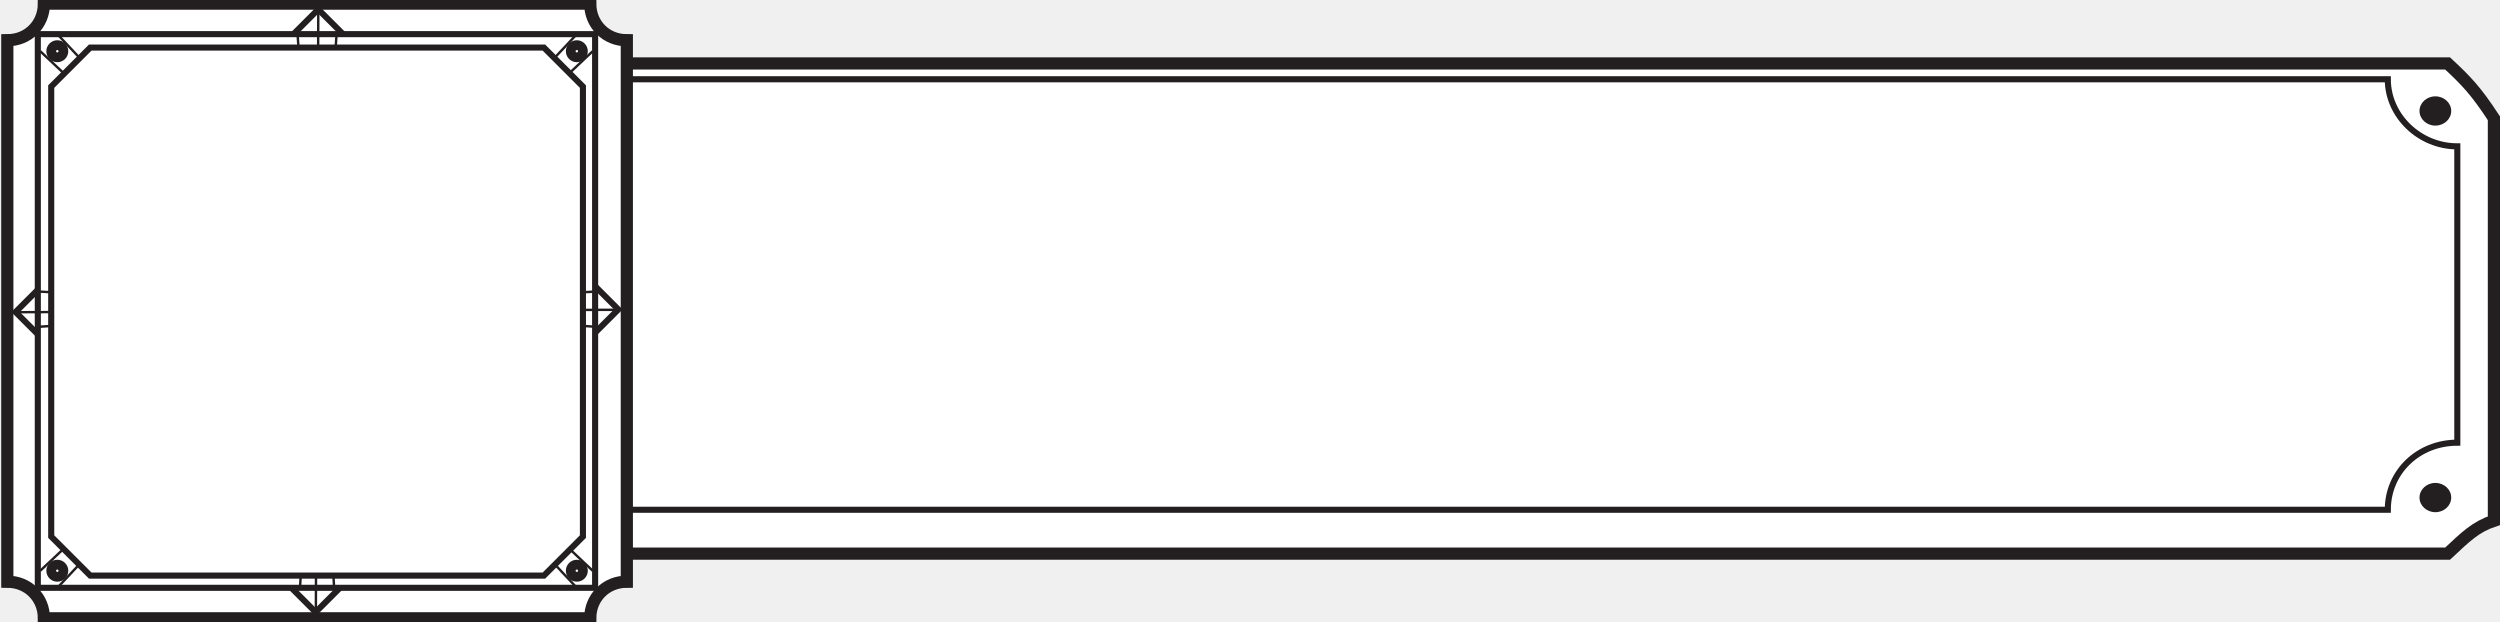
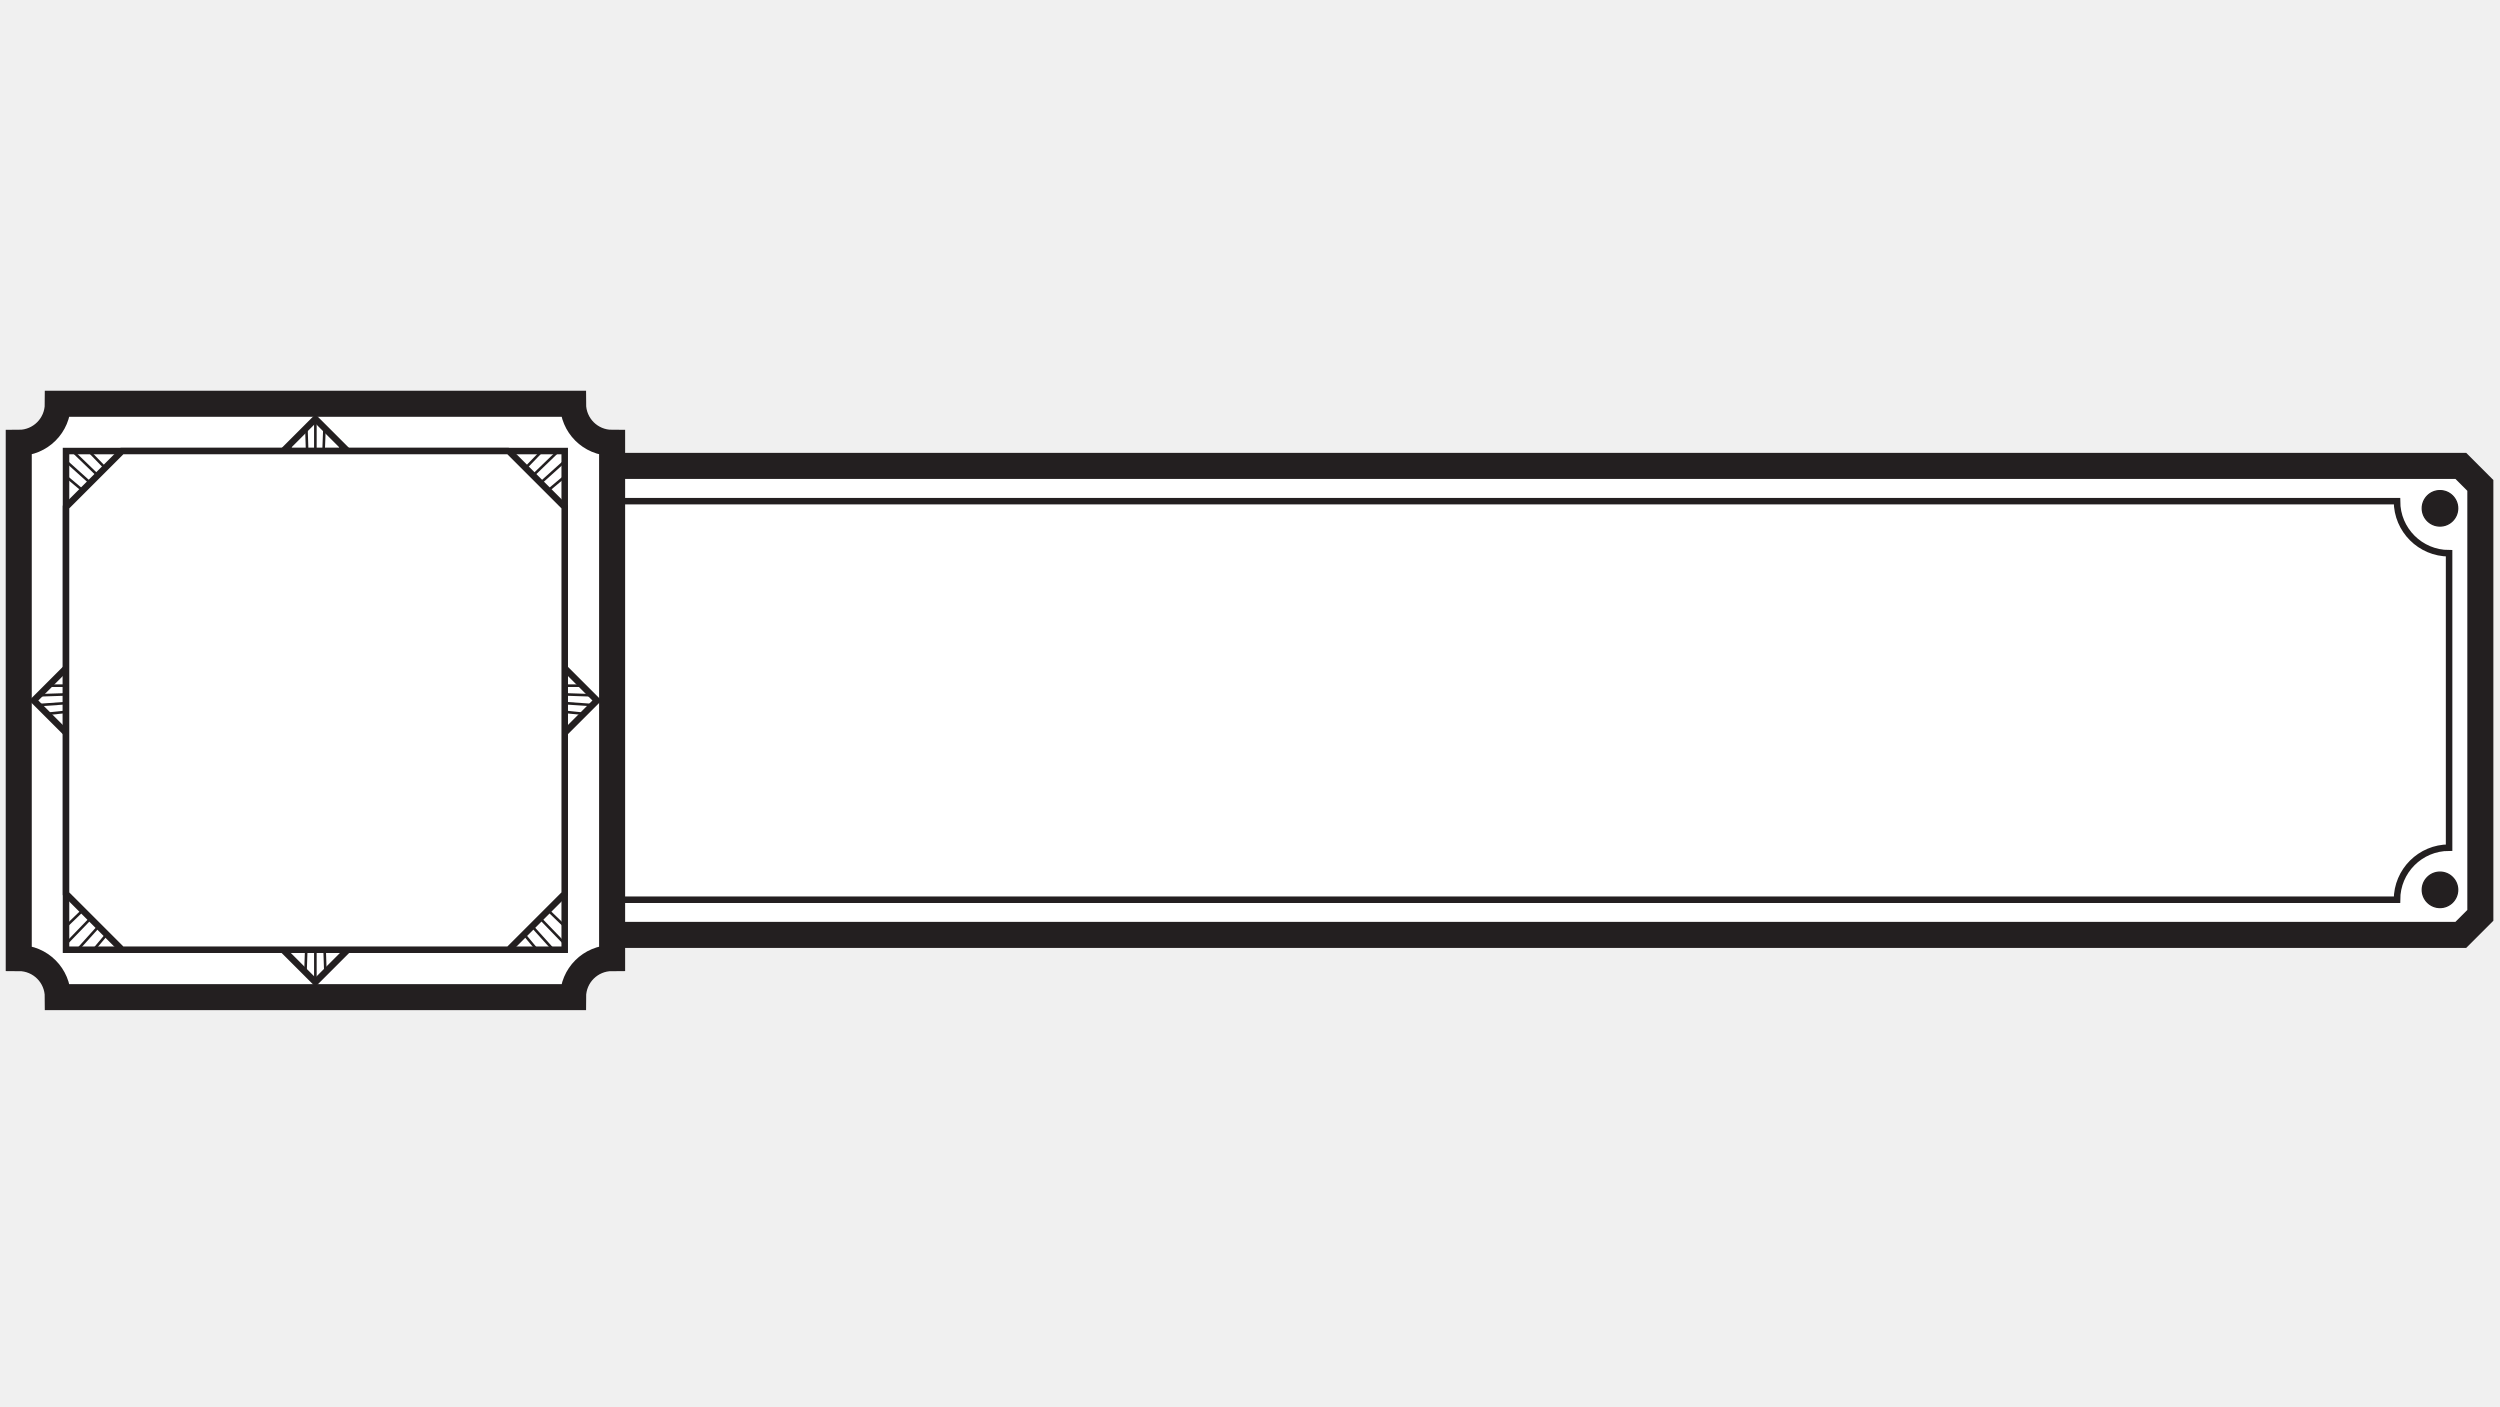
- <svg xmlns="http://www.w3.org/2000/svg" version="1.1" viewBox="0 0 205 51">
+ <svg xmlns="http://www.w3.org/2000/svg" version="1.1" viewBox="0 0 1920 1080">
  <defs>
    <style>
+       .st0 {
+         stroke-width: 5px;
+       }
+ 
+       .st0, .st1, .st2 {
+         fill: #fff;
+       }
+ 
      .st0, .st1, .st2, .st3 {
        stroke: #231f20;
        stroke-miterlimit: 10;
      }

-       .st0, .st1, .st3 {
-         fill: #fff;
+       .st1 {
+         stroke-width: 2px;
      }

      .st4 {
-         fill: #231f20;
-       }
- 
-       .st1, .st2 {
-         stroke-width: .5px;
+         opacity: .5;
+       }
+ 
+       .st5 {
+         fill: #211d1f;
      }

      .st2 {
-         fill: none;
-       }
- 
-       .st5 {
-         fill: #333;
-         opacity: .5;
-       }
- 
-       .st3 {
-         stroke-width: .2px;
+         stroke-width: 20px;
      }

      .st6 {
        display: none;
+       }
+ 
+       .st3 {
+         fill: #231f20;
      }
    </style>
  </defs>
  <g id="Layer_1" class="st6">
-     <path class="st5" d="M195.5,43.4h-7.8c4.7-2,11.5-5.6,14.8-10.5v2.7c-2.8,2.1-5.2,4.8-7,7.8ZM51,40.8h139c-1.9,1-3.9,1.8-5.9,2.6H51v-2.6ZM40.1,47.8c-1.1-1.2-2.5-2.2-4-2.9-1.5-.7-3.1-1-4.8-1h-11.6c-1.7,0-3.3.3-4.8,1-1.5.7-2.9,1.7-4,2.9h-2.1s-5.7,0-5.7-7.7V10.9c0-7.6,5.7-7.7,5.7-7.7h2.1c1.1,1.2,2.5,2.2,4,2.9,1.5.7,3.1,1,4.8,1h11.6c1.7,0,3.3-.3,4.8-1,1.5-.7,2.9-1.7,4-2.9h2.1s5.7,0,5.7,7.7v29.3c0,7.6-5.7,7.7-5.7,7.7h-2.1ZM26.7,48.7c-.1-.2-.3-.4-.5-.5-.2-.1-.4-.2-.7-.2-.2,0-.5,0-.7.2-.2.1-.4.3-.5.5-2.3-.1-4.5-.6-6.7-1.3.7-.2,1.3-.2,2-.2h11.6c.7,0,1.4,0,2,.3-2.1.8-4.4,1.2-6.7,1.3h0ZM24.4,2.3c.1.2.3.4.5.5s.4.2.7.2c.2,0,.5,0,.7-.2.2-.1.4-.3.5-.5,2.3,0,4.5.5,6.7,1.3-.7.2-1.3.3-2,.3h-11.6c-.7,0-1.4,0-2-.3,2.1-.8,4.4-1.2,6.7-1.3h0ZM184.1,7.6c2,.8,4,1.6,5.9,2.6H51v-2.5h133ZM202.5,15.4v2.7c-3.3-4.9-10.1-8.4-14.8-10.5h7.8c1.8,3,4.2,5.7,7,7.8h0ZM51,11.6h2.3v27.9h-2.3V11.6ZM192.6,39.4H54.6V11.6h137.9c4.2,2.4,8.4,5.6,9.9,9.5v9c-1.5,3.9-5.7,7.1-9.9,9.5ZM205,13.9l-.7-.3c-2.6-1.3-5.9-6.1-7-7.8l-.4-.6H51V0h-12.5l-.5.6c-.8,1-1.8,1.8-2.9,2.4-2.7-1.1-5.5-1.8-8.4-2-.1-.2-.3-.4-.5-.6-.2-.1-.5-.2-.8-.2s-.5,0-.8.2c-.2.1-.4.4-.5.6-2.9.1-5.8.8-8.4,2-1.1-.6-2.1-1.4-2.9-2.4l-.5-.6H0v51h12.5l.5-.6c.8-1,1.8-1.8,2.9-2.4,2.7,1.2,5.5,1.8,8.4,2,.1.2.3.4.5.6.2.1.5.2.7.2s.5,0,.7-.2c.2-.1.4-.3.5-.6,2.9-.2,5.8-.8,8.4-2,1.1.6,2.1,1.4,2.9,2.4l.5.6h12.5v-5.1h145.9l.4-.6c1-1.8,4.3-6.6,7-7.8l.7-.3V13.9Z" />
+     <g class="st4">
+       <path class="st5" d="M1916.2,429.9l-6.7-3.2c-24.8-11.6-55.5-56.6-65.2-73l-3.4-5.7H476.9v-48.1h-116.5l-4.5,5.6c-7.5,9.4-16.7,16.8-26.9,22.1-25.2-10.9-51.8-17-78.7-18.4-2.1-4.5-6.6-7.7-11.9-7.7s-9.8,3.2-11.9,7.7c-26.9,1.4-53.5,7.5-78.7,18.4-10.2-5.3-19.4-12.7-26.9-22.1l-4.5-5.6H0v476.9h116.5l4.5-5.6c7.5-9.4,16.7-16.8,26.9-22.1,25.2,10.9,51.6,17.1,78.8,18.5,2.1,4.4,6.6,7.5,11.8,7.5s9.7-3.1,11.8-7.5c27.3-1.4,53.7-7.6,78.8-18.5,10.2,5.3,19.4,12.7,26.9,22.1l4.5,5.6h116.5v-48.1h1364l3.4-5.7c9.7-16.4,40.4-61.3,65.2-73l6.7-3.1v-217.1ZM1800.2,668.9H510.9v-260.8h1289.3c39.3,22.2,78.8,52.2,92.7,88.5v83.8c-13.9,36.3-53.4,66.4-92.7,88.5M476.9,408.1h21.3v260.8h-21.3v-260.8ZM1892.9,444.2v25.1c-30.7-45.7-94-79.1-137.9-98h72.8c9.6,15.1,37,55.6,65.1,72.8M1720.5,371.4c13.3,4.9,33.5,13,55.7,24H476.9v-24h1243.6ZM227.6,321.8c2.3,3.7,6.2,6.2,10.9,6.2s8.6-2.5,10.9-6.2c21.1,1.1,42.1,5.2,62.2,12.4-6.2,1.5-12.6,2.4-19,2.4h-108.2c-6.5,0-12.8-.8-19-2.4,20.1-7.2,41.1-11.4,62.2-12.4M249.4,755.1c-2.4-3.6-6.3-6.2-10.9-6.2s-8.6,2.6-10.9,6.2c-21.2-1.1-42.1-5.2-62.2-12.4,6.2-1.5,12.5-2.4,19-2.4h108.2c6.5,0,12.8.8,19,2.4-20.1,7.3-41.1,11.4-62.2,12.4M374.4,747.3c-21.1-23.4-50.6-36.6-81.8-36.6h-108.2c-31.3,0-60.7,13.3-81.8,36.6h-19.7s-53.1-.6-53.1-72.1v-273.5c0-71.5,53.1-72.1,53.1-72.1h19.7c21.1,23.4,50.6,36.6,81.8,36.6h108.2c31.3,0,60.7-13.3,81.8-36.6h19.7s53.1.5,53.1,72.1v273.5c0,71.5-53.1,72.1-53.1,72.1h-19.7ZM476.9,681.6h1299.2c-22.2,10.9-42.4,19-55.6,24H476.9v-24ZM1827.8,705.5h-72.8c43.9-18.9,107.3-52.3,138-98v25.2c-28.1,17.2-55.5,57.7-65.1,72.8" />
+     </g>
  </g>
  <g id="Layer_2">
+     <path class="st2" d="M1889.9,357.8H376.4c-5.9,5.9-9.1,9.1-15,15v330.2c5.9,5.9,9.1,9.1,15,15h1513.5l15-15v-330.2c-5.9-5.9-9.1-9.1-15-15Z" />
+     <path class="st0" d="M1840.9,384.9H425.4c0,22.1-17.9,40-40,40v226.1c22.1,0,40,17.9,40,40h1415.5c0-22.1,17.9-40,40-40v-226.1c-22.1,0-40-17.9-40-40Z" />
+     <circle class="st3" cx="1873.9" cy="390.4" r="13.6" />
+     <circle class="st3" cx="1873.9" cy="683.4" r="13.6" />
+     <path class="st2" d="M440.1,310.1H44.4c0,16.6-13.4,30-30,30v395.7c16.6,0,30,13.4,30,30h395.7c0-16.6,13.4-30,30-30v-395.7c-16.6,0-30-13.4-30-30Z" />
+     <rect class="st0" x="89.3" y="385" width="305.9" height="305.9" transform="translate(451.3 -13.7) rotate(45)" />
+     <rect class="st0" x="50.7" y="346.4" width="383" height="383" />
    <g>
-       <path class="st0" d="M200.7,45.4H43.5l-3.8-3.6V8.8c1.5-1.4,2.3-2.2,3.8-3.6h157.2c1.5,1.4,2.3,2.2,3.8,4.5v33c-1.5.5-2.3,1.3-3.8,2.7Z" />
-       <path class="st1" d="M47.9,6.5h147.9c0,3,2.6,5.5,5.7,5.5v24.3c-3.2,0-5.7,2.4-5.7,5.5H47.9" />
-       <ellipse class="st4" cx="199.7" cy="9.1" rx="1.3" ry="1.2" />
-       <ellipse class="st4" cx="199.7" cy="40.8" rx="1.3" ry="1.2" />
+       <polyline class="st1" points="242.2 754.2 242.2 729.4 242.2 526.6" />
+       <polyline class="st1" points="249.9 746.5 249.3 729.4 242.2 526.6" />
+       <polyline class="st1" points="263.9 732.5 263.6 729.4 242.2 526.6" />
+       <polyline class="st1" points="270.8 729.4 270.3 726.1 242.2 526.6" />
+       <polyline class="st1" points="278 729.4 276.4 720.1 242.2 526.6" />
+       <polyline class="st1" points="285.4 729.4 282.1 714.3 242.2 526.6" />
+       <polyline class="st1" points="292.8 729.4 287.7 708.8 242.2 526.6" />
+       <polyline class="st1" points="300.4 729.4 293 703.5 242.2 526.6" />
+       <polyline class="st1" points="308.2 729.4 298.1 698.4 242.2 526.6" />
+       <polyline class="st1" points="316.1 729.4 303 693.5 242.2 526.6" />
+       <polyline class="st1" points="324.2 729.4 307.7 688.7 242.2 526.6" />
+       <polyline class="st1" points="332.6 729.4 312.4 684.1 242.2 526.6" />
+       <polyline class="st1" points="341.2 729.4 316.9 679.6 242.2 526.6" />
+       <polyline class="st1" points="350.1 729.4 321.2 675.2 242.2 526.6" />
+       <polyline class="st1" points="359.4 729.4 325.6 670.9 242.2 526.6" />
+       <polyline class="st1" points="369 729.4 329.8 666.7 242.2 526.6" />
+       <polyline class="st1" points="379.1 729.4 333.9 662.5 242.2 526.6" />
+       <polyline class="st1" points="389.6 729.4 338 658.4 242.2 526.6" />
+       <polyline class="st1" points="412.4 729.4 346.1 650.3 242.2 526.6" />
+       <polyline class="st1" points="424.9 729.4 350.1 646.4 242.2 526.6" />
+       <polyline class="st1" points="433.8 724.9 354.1 642.4 242.2 526.6" />
+       <polyline class="st1" points="433.8 711.5 358 638.4 242.2 526.6" />
+       <polyline class="st1" points="433.8 687.3 366 630.4 242.2 526.6" />
+       <polyline class="st1" points="433.8 676.2 370 626.4 242.2 526.6" />
+       <polyline class="st1" points="433.8 665.7 374.1 622.4 242.2 526.6" />
+       <polyline class="st1" points="433.8 655.8 378.2 618.3 242.2 526.6" />
+       <polyline class="st1" points="433.8 646.2 382.3 614.1 242.2 526.6" />
+       <polyline class="st1" points="433.8 637.2 386.5 609.9 242.2 526.6" />
+       <polyline class="st1" points="433.8 628.4 390.8 605.6 242.2 526.6" />
+       <polyline class="st1" points="433.8 620 395.2 601.2 242.2 526.6" />
+       <polyline class="st1" points="433.8 611.8 399.7 596.7 242.2 526.6" />
+       <polyline class="st1" points="433.8 604 404.4 592.1 242.2 526.6" />
+       <polyline class="st1" points="433.8 596.3 409.1 587.3 242.2 526.6" />
+       <polyline class="st1" points="433.8 588.8 414 582.4 242.2 526.6" />
+       <polyline class="st1" points="433.8 581.5 419.1 577.3 242.2 526.6" />
+       <polyline class="st1" points="433.8 574.3 424.4 572 242.2 526.6" />
+       <polyline class="st1" points="433.8 567.3 429.9 566.5 242.2 526.6" />
+       <polyline class="st1" points="435.7 560.7 433.8 560.4 242.2 526.6" />
+       <polyline class="st1" points="448.2 548.2 433.8 546.7 242.2 526.6" />
+       <polyline class="st1" points="455 541.5 433.8 540 242.2 526.6" />
+       <polyline class="st1" points="454.6 534 433.8 533.3 242.2 526.6" />
+       <polyline class="st1" points="447.2 526.6 433.8 526.6 242.2 526.6" />
+       <polyline class="st1" points="433.8 513.2 433.8 513.2 242.2 526.6" />
+       <polyline class="st1" points="433.8 506.5 427.7 507.1 242.2 526.6" />
+       <polyline class="st1" points="433.8 499.7 421.9 501.3 242.2 526.6" />
+       <polyline class="st1" points="433.8 492.8 416.5 495.9 242.2 526.6" />
+       <polyline class="st1" points="433.8 485.9 411.3 490.7 242.2 526.6" />
+       <polyline class="st1" points="433.8 478.8 406.3 485.7 242.2 526.6" />
+       <polyline class="st1" points="433.8 471.7 401.5 480.9 242.2 526.6" />
+       <polyline class="st1" points="433.8 464.4 396.9 476.3 242.2 526.6" />
+       <polyline class="st1" points="433.8 456.9 392.5 471.9 242.2 526.6" />
+       <polyline class="st1" points="433.8 449.2 388.2 467.6 242.2 526.6" />
+       <polyline class="st1" points="433.8 441.3 384.1 463.4 242.2 526.6" />
+       <polyline class="st1" points="433.8 433.2 380 459.4 242.2 526.6" />
+       <polyline class="st1" points="433.8 424.8 376 455.4 242.2 526.6" />
+       <polyline class="st1" points="433.8 416 372.2 451.6 242.2 526.6" />
+       <polyline class="st1" points="433.8 406.9 368.4 447.8 242.2 526.6" />
+       <polyline class="st1" points="433.8 397.4 364.6 444 242.2 526.6" />
+       <polyline class="st1" points="433.8 387.4 360.9 440.3 242.2 526.6" />
+       <polyline class="st1" points="433.8 365.9 353.7 433.1 242.2 526.6" />
+       <polyline class="st1" points="433.8 354.1 350.1 429.5 242.2 526.6" />
+       <polyline class="st1" points="428.8 346.4 346.5 425.9 242.2 526.6" />
+       <polyline class="st1" points="416.2 346.4 342.9 422.3 242.2 526.6" />
+       <polyline class="st1" points="393.4 346.4 335.8 415.1 242.2 526.6" />
+       <polyline class="st1" points="383 346.4 332.1 411.5 242.2 526.6" />
+       <polyline class="st1" points="373.2 346.4 328.5 407.9 242.2 526.6" />
+       <polyline class="st1" points="363.8 346.4 324.8 404.2 242.2 526.6" />
+       <polyline class="st1" points="354.8 346.4 321.1 400.5 242.2 526.6" />
+       <polyline class="st1" points="346.3 346.4 317.3 396.7 242.2 526.6" />
+       <polyline class="st1" points="338.1 346.4 313.4 392.8 242.2 526.6" />
+       <polyline class="st1" points="330.1 346.4 309.4 388.8 242.2 526.6" />
+       <polyline class="st1" points="322.5 346.4 305.4 384.8 242.2 526.6" />
+       <polyline class="st1" points="315 346.4 301.2 380.6 242.2 526.6" />
+       <polyline class="st1" points="307.8 346.4 296.9 376.3 242.2 526.6" />
+       <polyline class="st1" points="300.8 346.4 292.5 371.9 242.2 526.6" />
+       <polyline class="st1" points="293.9 346.4 287.9 367.3 242.2 526.6" />
+       <polyline class="st1" points="287.2 346.4 283.1 362.5 242.2 526.6" />
+       <polyline class="st1" points="280.5 346.4 278.2 357.6 242.2 526.6" />
+       <polyline class="st1" points="274 346.4 273 352.4 242.2 526.6" />
+       <polyline class="st1" points="267.6 346.4 267.5 346.9 242.2 526.6" />
+       <polyline class="st1" points="261.7 341.1 261.2 346.4 242.2 526.6" />
+       <polyline class="st1" points="249.2 328.6 248.5 346.4 242.2 526.6" />
+       <polyline class="st1" points="242.2 321.6 242.2 346.4 242.2 526.6" />
+       <polyline class="st1" points="235.3 328.6 235.9 346.4 242.2 526.6" />
+       <polyline class="st1" points="222.8 341.1 223.3 346.4 242.2 526.6" />
+       <polyline class="st1" points="216.9 346.4 217 346.9 242.2 526.6" />
+       <polyline class="st1" points="210.5 346.4 211.5 352.4 242.2 526.6" />
+       <polyline class="st1" points="203.9 346.4 206.3 357.6 242.2 526.6" />
+       <polyline class="st1" points="197.3 346.4 201.3 362.5 242.2 526.6" />
+       <polyline class="st1" points="190.6 346.4 196.6 367.3 242.2 526.6" />
+       <polyline class="st1" points="183.7 346.4 192 371.9 242.2 526.6" />
+       <polyline class="st1" points="176.7 346.4 187.6 376.3 242.2 526.6" />
+       <polyline class="st1" points="169.4 346.4 183.3 380.6 242.2 526.6" />
+       <polyline class="st1" points="162 346.4 179.1 384.8 242.2 526.6" />
+       <polyline class="st1" points="154.4 346.4 175.1 388.8 242.2 526.6" />
+       <polyline class="st1" points="146.4 346.4 171.1 392.8 242.2 526.6" />
+       <polyline class="st1" points="138.2 346.4 167.2 396.7 242.2 526.6" />
+       <polyline class="st1" points="129.7 346.4 163.4 400.5 242.2 526.6" />
+       <polyline class="st1" points="120.7 346.4 159.7 404.2 242.2 526.6" />
+       <polyline class="st1" points="111.3 346.4 156 407.9 242.2 526.6" />
+       <polyline class="st1" points="101.5 346.4 152.4 411.5 242.2 526.6" />
+       <polyline class="st1" points="91.1 346.4 148.7 415.1 242.2 526.6" />
+       <polyline class="st1" points="68.2 346.4 141.6 422.3 242.2 526.6" />
+       <polyline class="st1" points="55.7 346.4 138 425.9 242.2 526.6" />
+       <polyline class="st1" points="50.7 354.1 134.4 429.5 242.2 526.6" />
+       <polyline class="st1" points="50.7 365.9 130.8 433.1 242.2 526.6" />
+       <polyline class="st1" points="50.7 387.4 123.5 440.3 242.2 526.6" />
+       <polyline class="st1" points="50.7 397.4 119.9 444 242.2 526.6" />
+       <polyline class="st1" points="50.7 406.9 116.1 447.8 242.2 526.6" />
+       <polyline class="st1" points="50.7 416 112.3 451.6 242.2 526.6" />
+       <polyline class="st1" points="50.7 424.8 108.4 455.4 242.2 526.6" />
+       <polyline class="st1" points="50.7 433.2 104.5 459.4 242.2 526.6" />
+       <polyline class="st1" points="50.7 441.3 100.4 463.4 242.2 526.6" />
+       <polyline class="st1" points="50.7 449.2 96.3 467.6 242.2 526.6" />
+       <polyline class="st1" points="50.7 456.9 92 471.9 242.2 526.6" />
+       <polyline class="st1" points="50.7 464.4 87.6 476.3 242.2 526.6" />
+       <polyline class="st1" points="50.7 471.7 83 480.9 242.2 526.6" />
+       <polyline class="st1" points="50.7 478.8 78.2 485.7 242.2 526.6" />
+       <polyline class="st1" points="50.7 485.9 73.2 490.7 242.2 526.6" />
+       <polyline class="st1" points="50.7 492.8 68 495.9 242.2 526.6" />
+       <polyline class="st1" points="50.7 499.7 62.5 501.3 242.2 526.6" />
+       <polyline class="st1" points="50.7 506.5 56.8 507.1 242.2 526.6" />
+       <polyline class="st1" points="50.7 513.2 50.7 513.2 242.2 526.6" />
+       <polyline class="st1" points="37.3 526.6 50.7 526.6 242.2 526.6" />
+       <polyline class="st1" points="29.9 534 50.7 533.3 242.2 526.6" />
+       <polyline class="st1" points="29.5 541.5 50.7 540 242.2 526.6" />
+       <polyline class="st1" points="36.3 548.2 50.7 546.7 242.2 526.6" />
+       <polyline class="st1" points="48.8 560.7 50.7 560.4 242.2 526.6" />
+       <polyline class="st1" points="50.7 567.3 54.5 566.5 242.2 526.6" />
+       <polyline class="st1" points="50.7 574.3 60.1 572 242.2 526.6" />
+       <polyline class="st1" points="50.7 581.5 65.4 577.3 242.2 526.6" />
+       <polyline class="st1" points="50.7 588.8 70.4 582.4 242.2 526.6" />
+       <polyline class="st1" points="50.7 596.3 75.4 587.3 242.2 526.6" />
+       <polyline class="st1" points="50.7 604 80.1 592.1 242.2 526.6" />
+       <polyline class="st1" points="50.7 611.9 84.8 596.7 242.2 526.6" />
+       <polyline class="st1" points="50.7 620 89.2 601.2 242.2 526.6" />
+       <polyline class="st1" points="50.7 628.4 93.6 605.6 242.2 526.6" />
+       <polyline class="st1" points="50.7 637.2 97.9 609.9 242.2 526.6" />
+       <polyline class="st1" points="50.7 646.3 102.2 614.1 242.2 526.6" />
+       <polyline class="st1" points="50.7 655.8 106.3 618.3 242.2 526.6" />
+       <polyline class="st1" points="50.7 665.7 110.4 622.4 242.2 526.6" />
+       <polyline class="st1" points="50.7 676.2 114.5 626.4 242.2 526.6" />
+       <polyline class="st1" points="50.7 687.3 118.5 630.4 242.2 526.6" />
+       <polyline class="st1" points="50.7 711.5 126.4 638.4 242.2 526.6" />
+       <polyline class="st1" points="50.7 724.9 130.4 642.4 242.2 526.6" />
+       <polyline class="st1" points="59.6 729.4 134.4 646.4 242.2 526.6" />
+       <polyline class="st1" points="72 729.4 138.4 650.3 242.2 526.6" />
+       <polyline class="st1" points="94.9 729.4 146.5 658.4 242.2 526.6" />
+       <polyline class="st1" points="105.4 729.4 150.6 662.5 242.2 526.6" />
+       <polyline class="st1" points="115.5 729.4 154.7 666.7 242.2 526.6" />
+       <polyline class="st1" points="125.1 729.4 158.9 670.9 242.2 526.6" />
+       <polyline class="st1" points="134.4 729.4 163.2 675.2 242.2 526.6" />
+       <polyline class="st1" points="143.3 729.4 167.6 679.6 242.2 526.6" />
+       <polyline class="st1" points="151.9 729.4 172.1 684.1 242.2 526.6" />
+       <polyline class="st1" points="160.3 729.4 176.7 688.7 242.2 526.6" />
+       <polyline class="st1" points="168.4 729.4 181.5 693.5 242.2 526.6" />
+       <polyline class="st1" points="176.3 729.4 186.4 698.4 242.2 526.6" />
+       <polyline class="st1" points="184.1 729.4 191.5 703.5 242.2 526.6" />
+       <polyline class="st1" points="191.7 729.4 196.8 708.8 242.2 526.6" />
+       <polyline class="st1" points="199.1 729.4 202.3 714.3 242.2 526.6" />
+       <polyline class="st1" points="206.5 729.4 208.1 720.1 242.2 526.6" />
+       <polyline class="st1" points="213.7 729.4 214.2 726.1 242.2 526.6" />
+       <polyline class="st1" points="220.6 732.5 220.9 729.4 242.2 526.6" />
+       <polyline class="st1" points="234.6 746.5 235.2 729.4 242.2 526.6" />
    </g>
-     <g>
-       <path class="st0" d="M48.4,50.7H3.6c0-1.7-1.3-3-3-3V3.3c1.7,0,3-1.3,3-3h44.8c0,1.7,1.3,3,3,3v44.4c-1.7,0-3,1.3-3,3Z" />
-       <rect class="st2" x="8.6" y="7.9" width="34.8" height="35.1" transform="translate(25.6 -10.9) rotate(45)" />
-       <rect class="st1" x="3.1" y="2.8" width="45.7" height="45.4" />
-       <g>
-         <line class="st3" x1="25.9" y1="50.2" x2="26" y2="25.5" />
-         <line class="st3" x1="27.4" y1="48.2" x2="26" y2="25.3" />
-         <line class="st3" x1="47.3" y1="48.2" x2="26" y2="25.5" />
-         <line class="st3" x1="48.6" y1="46.8" x2="26" y2="25.5" />
-         <line class="st3" x1="48.9" y1="26.8" x2="26" y2="25.3" />
-         <line class="st3" x1="50.7" y1="25.4" x2="26" y2="25.5" />
-         <line class="st3" x1="48.9" y1="23.9" x2="26" y2="25.3" />
-         <line class="st3" x1="48.6" y1="4.2" x2="26" y2="25.5" />
-         <line class="st3" x1="47.3" y1="2.8" x2="26" y2="25.5" />
-         <line class="st3" x1="27.6" y1="2.8" x2="26" y2="25.5" />
-         <line class="st3" x1="26" y1="25.5" x2="26.1" y2=".8" />
-         <line class="st3" x1="26" y1="25.5" x2="24.4" y2="2.8" />
-         <line class="st3" x1="26" y1="25.5" x2="4.7" y2="2.8" />
-         <line class="st3" x1="26" y1="25.5" x2="3.3" y2="4.2" />
-         <line class="st3" x1="26" y1="25.3" x2="3.1" y2="23.9" />
-         <line class="st3" x1="26" y1="25.5" x2="1.3" y2="25.6" />
-         <line class="st3" x1="26" y1="25.3" x2="3.1" y2="26.8" />
-         <path class="st3" d="M26,25.5" />
-         <path class="st3" d="M26,25.5" />
-         <path class="st3" d="M26,25.5" />
-         <path class="st3" d="M26,25.5" />
-         <path class="st3" d="M26,25.5" />
-         <path class="st3" d="M26,25.5" />
-         <path class="st3" d="M26,25.5" />
-         <path class="st3" d="M26,25.5" />
-         <path class="st3" d="M26,25.5" />
-         <line class="st3" x1="26" y1="25.5" x2="3.3" y2="46.8" />
-         <line class="st3" x1="26" y1="25.5" x2="4.7" y2="48.2" />
-         <line class="st3" x1="26" y1="25.3" x2="24.6" y2="48.2" />
-       </g>
-       <path class="st1" d="M44.6,47.2H7.4l-3.2-3.2V7.1l3.2-3.2h37.2l3.2,3.2v36.9l-3.2,3.2Z" />
-     </g>
-     <ellipse class="st0" cx="47.3" cy="46.8" rx=".4" ry=".4" />
-     <ellipse class="st0" cx="4.7" cy="46.8" rx=".4" ry=".4" />
-     <ellipse class="st0" cx="4.7" cy="4.2" rx=".4" ry=".4" />
-     <ellipse class="st0" cx="47.3" cy="4.2" rx=".4" ry=".4" />
+     <path class="st0" d="M390.8,346.4H93.7c-16.8,16.8-26.2,26.2-43,43v297c16.8,16.8,26.2,26.2,43,43h297c16.8-16.8,26.2-26.2,43-43v-297c-16.8-16.8-26.2-26.2-43-43Z" />
  </g>
</svg>
